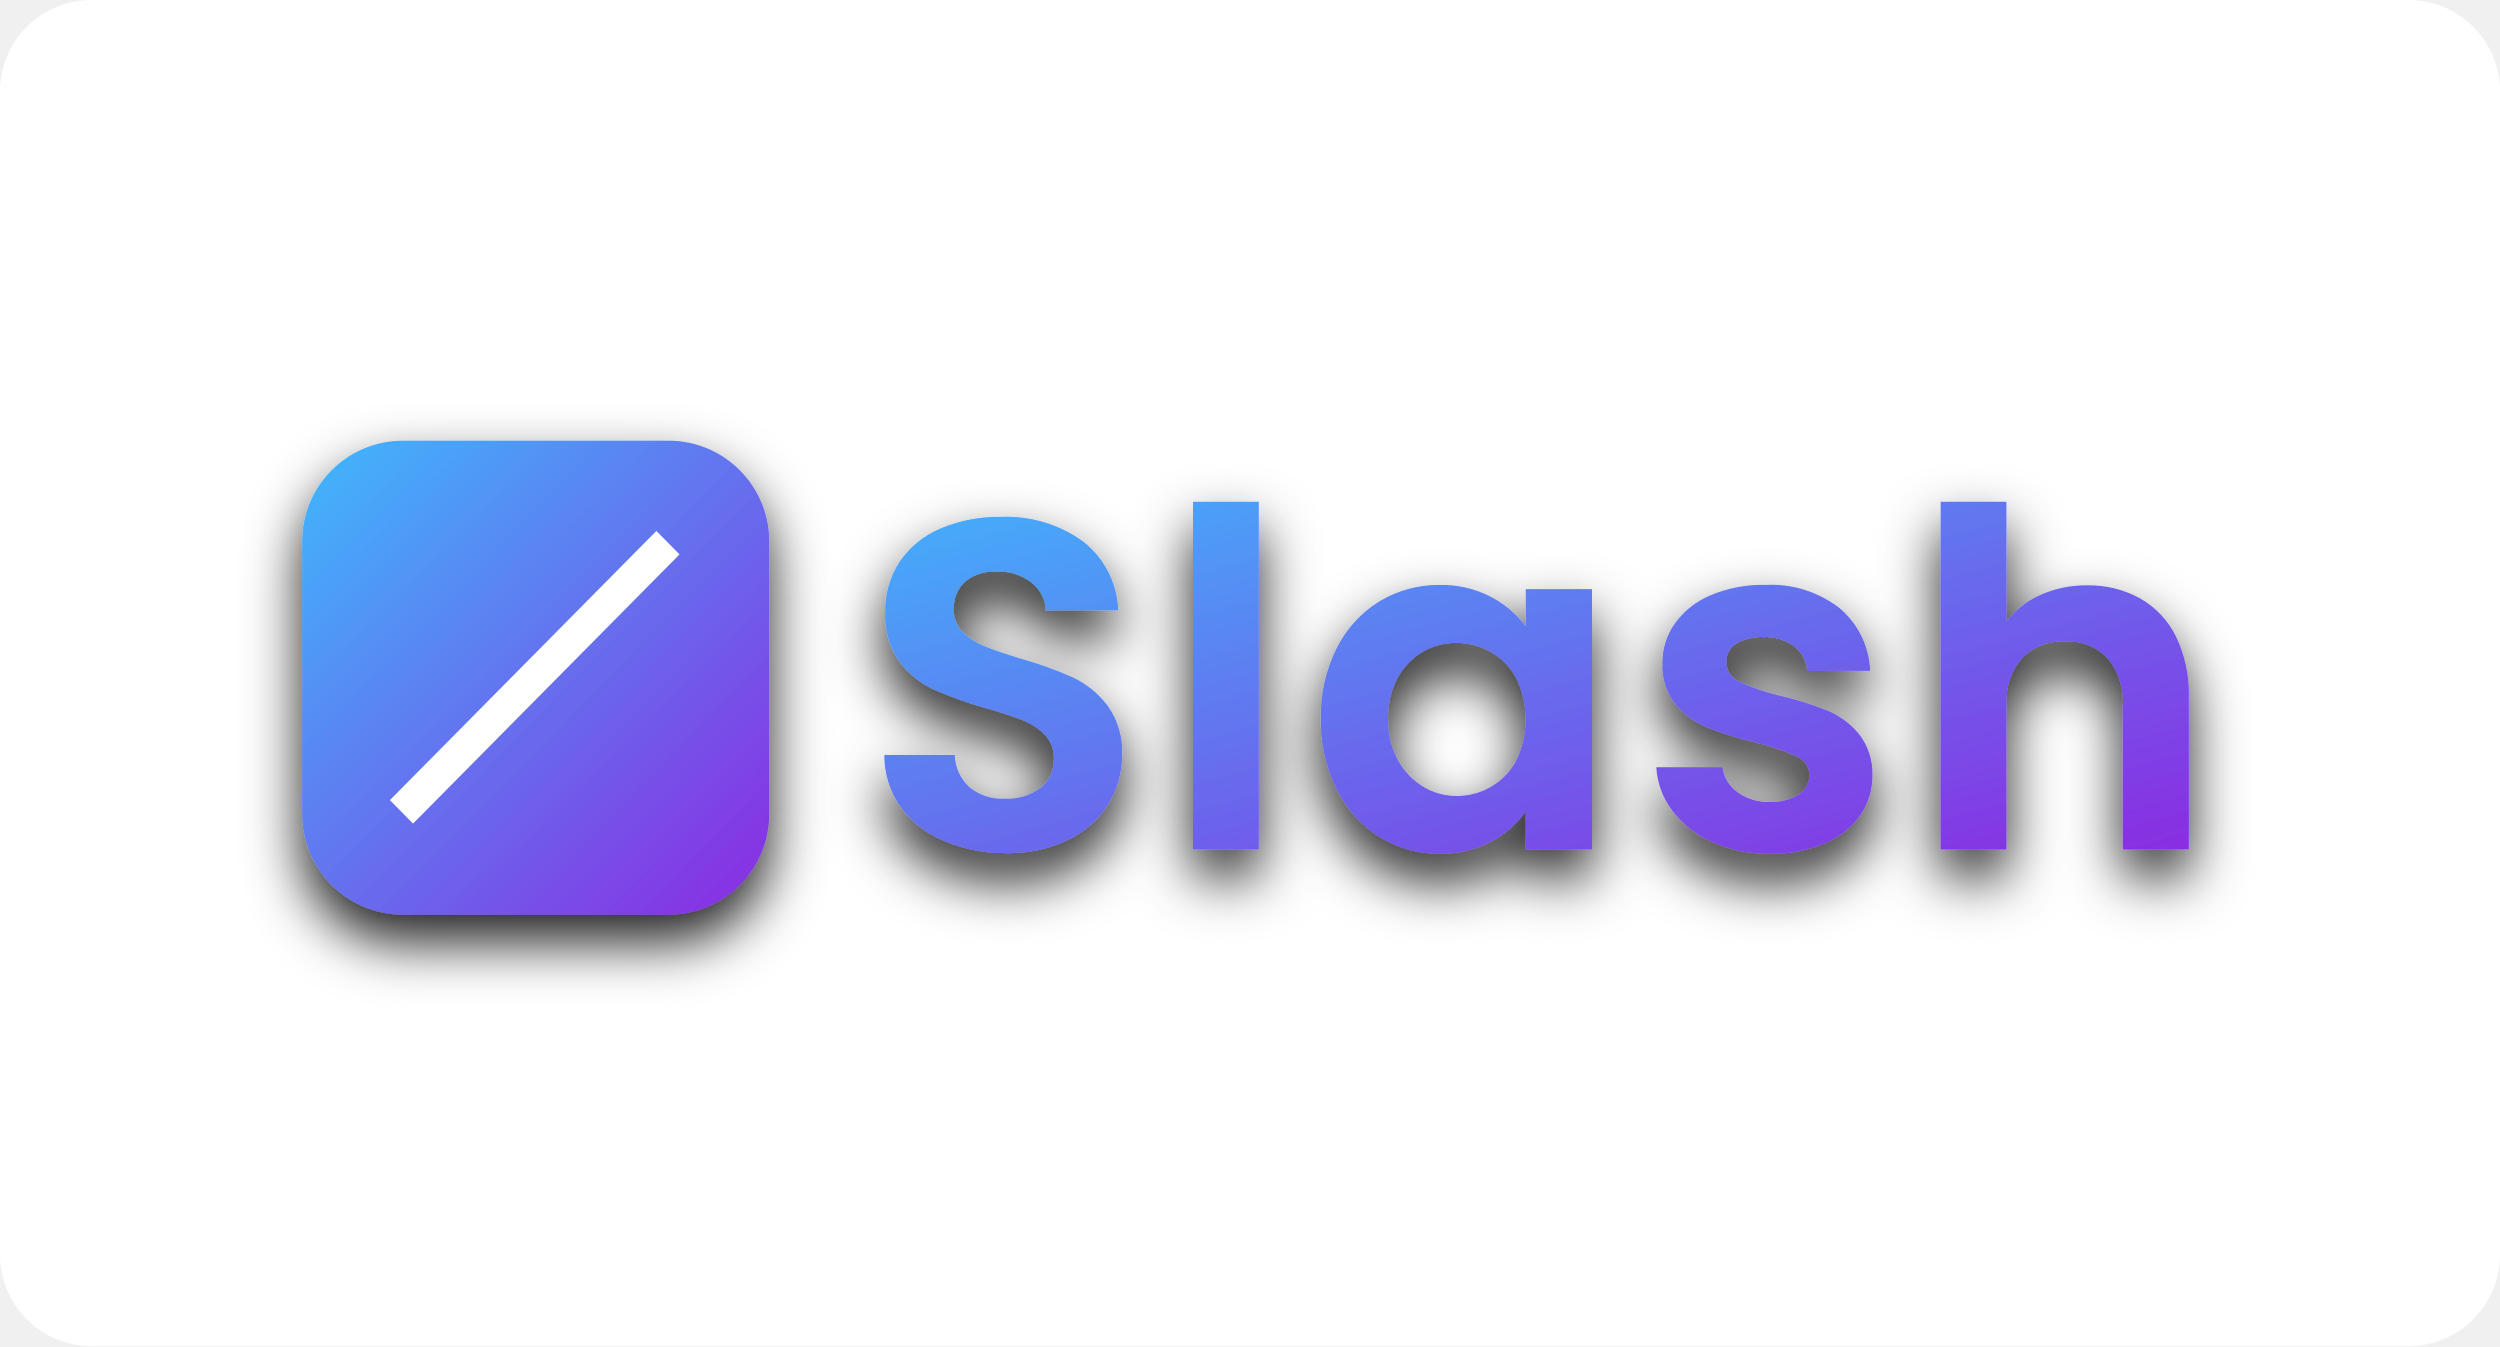
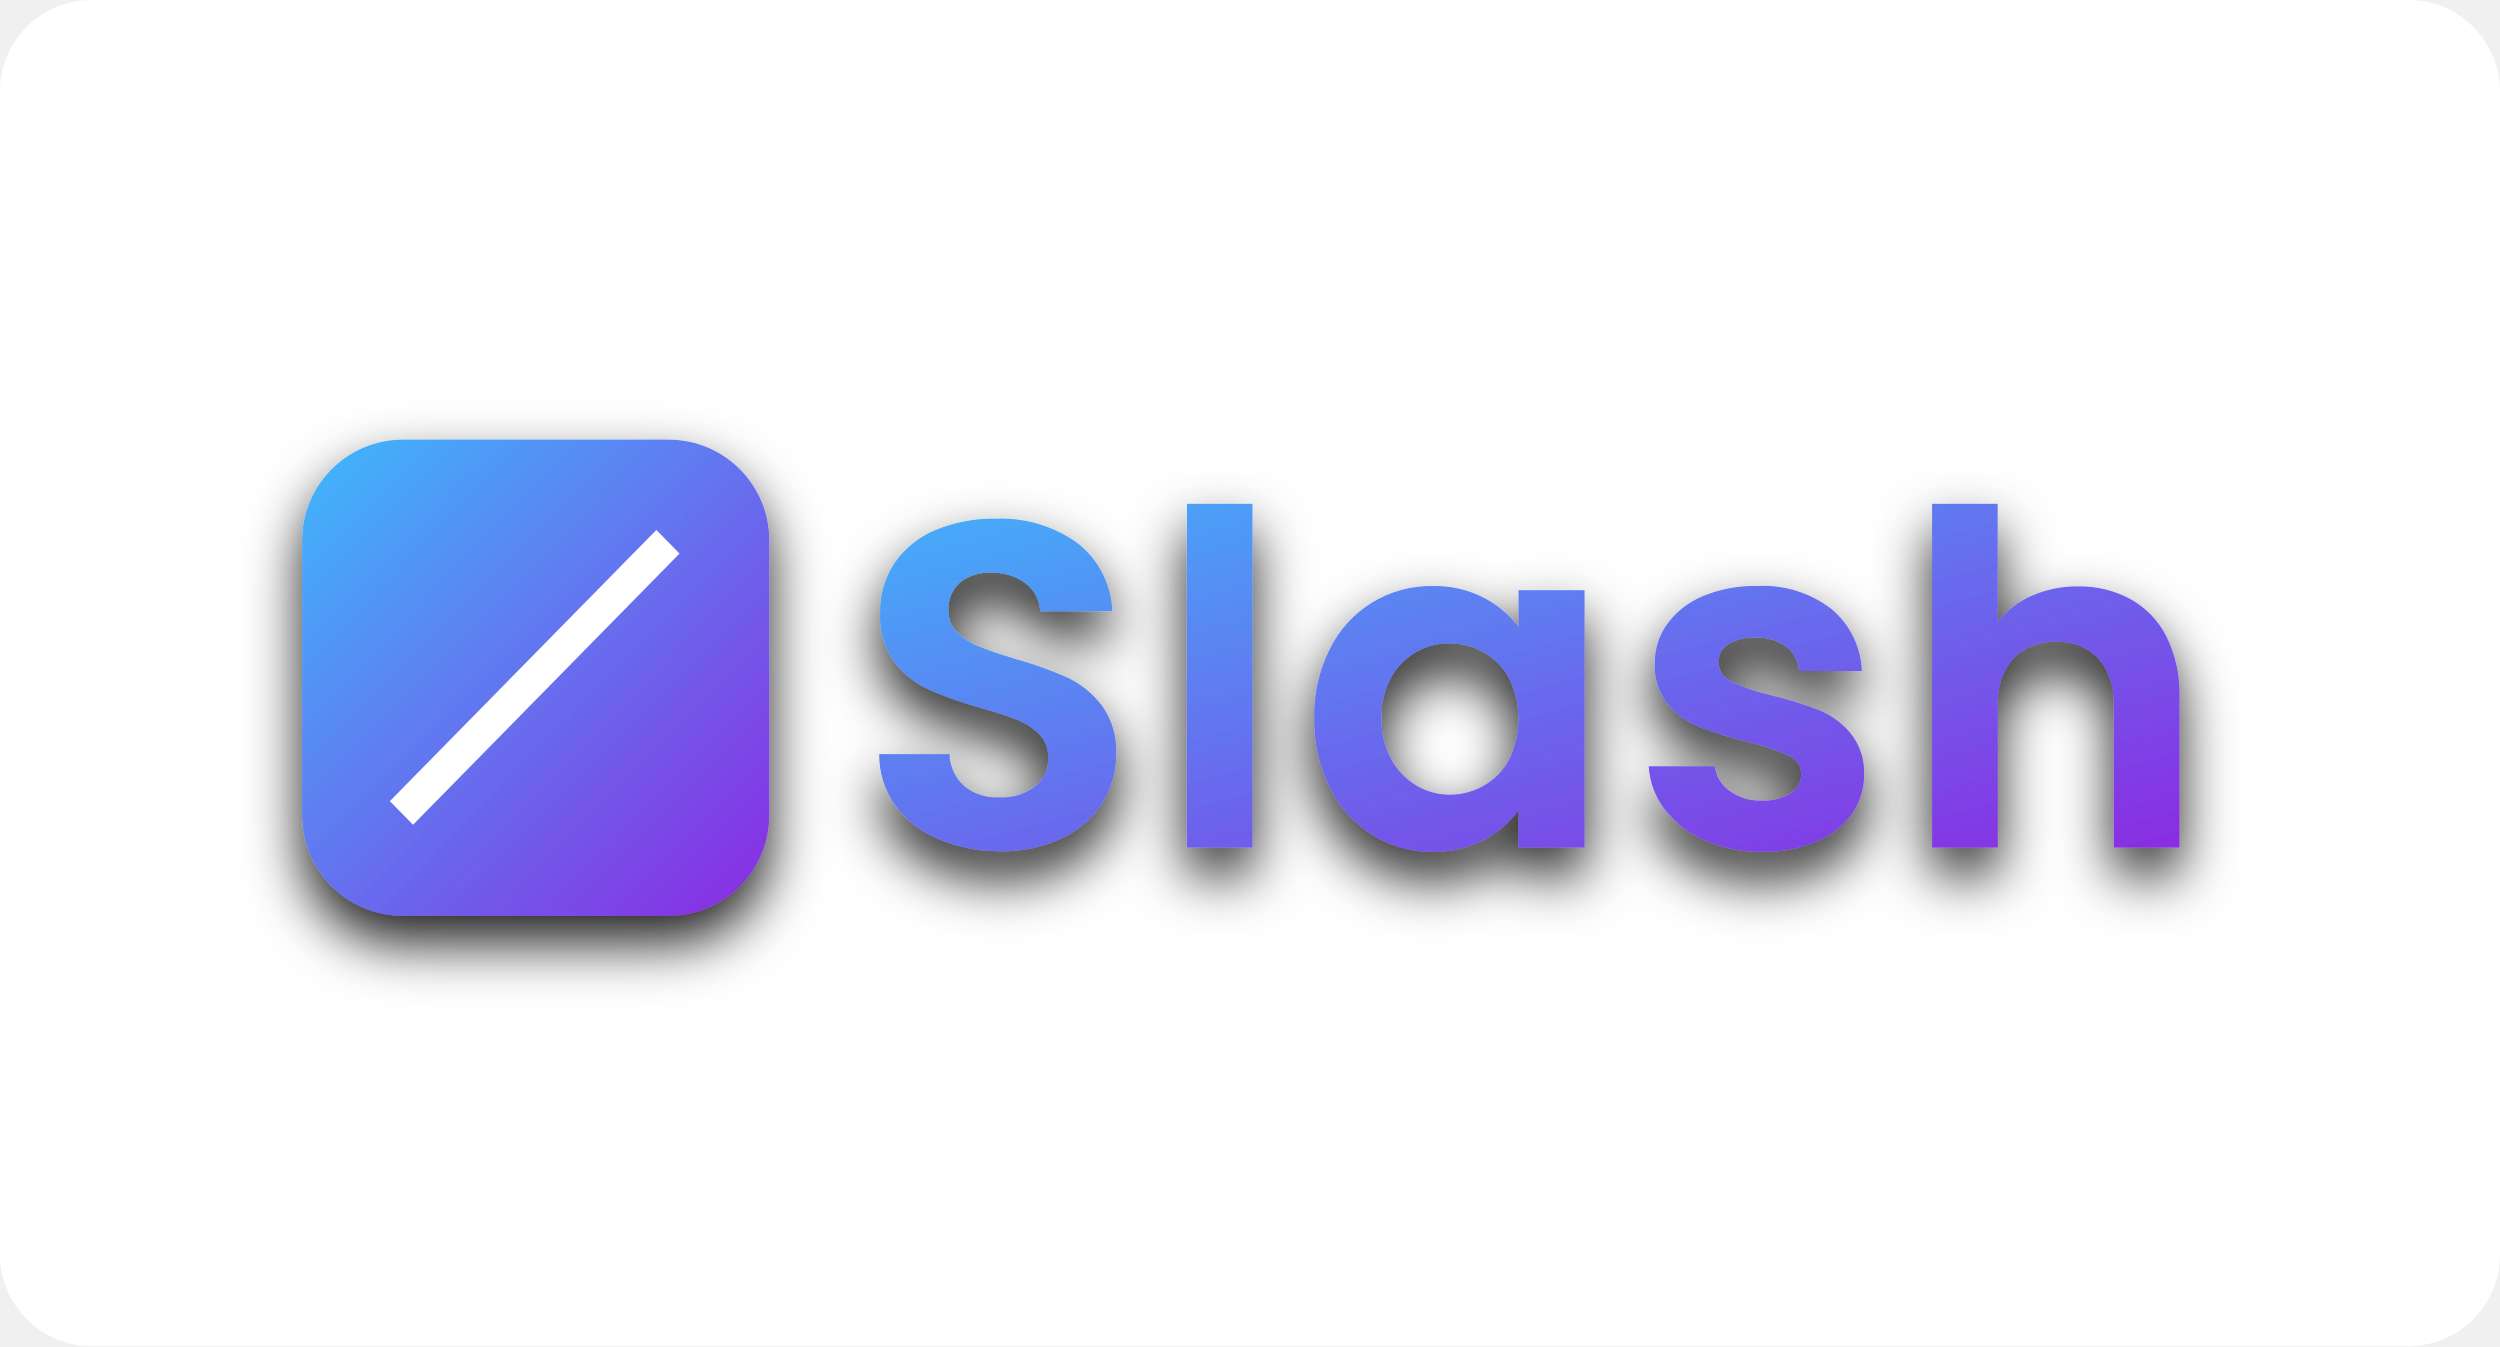
<svg xmlns="http://www.w3.org/2000/svg" xmlns:xlink="http://www.w3.org/1999/xlink" width="273" height="147" viewBox="0 0 273 147">
  <defs>
    <linearGradient id="linear-gradient" x1="-0.062" y1="-0.061" x2="1.018" y2="1" gradientUnits="objectBoundingBox">
      <stop offset="0" stop-color="#3eb9fc" />
      <stop offset="1" stop-color="#8b2ae1" />
    </linearGradient>
-     <filter id="パス_57689" x="87.556" y="48.791" width="160.458" height="56.433" filterUnits="userSpaceOnUse">
+     <filter id="パス_57689" x="87" y="49.008" width="160" height="56" filterUnits="userSpaceOnUse">
      <feOffset dy="3" input="SourceAlpha" />
      <feGaussianBlur stdDeviation="3" result="blur" />
      <feFlood flood-opacity="0.878" />
      <feComposite operator="in" in2="blur" />
      <feComposite in="SourceGraphic" />
    </filter>
    <linearGradient id="linear-gradient-2" x1="0" y1="0" x2="1" xlink:href="#linear-gradient" />
-     <filter id="長方形_18018" x="24" y="42.12" width="69" height="69.76" filterUnits="userSpaceOnUse">
+     <filter id="長方形_18018" x="24" y="42.008" width="69" height="70" filterUnits="userSpaceOnUse">
      <feOffset dy="3" input="SourceAlpha" />
      <feGaussianBlur stdDeviation="3" result="blur-2" />
      <feFlood flood-opacity="0.878" />
      <feComposite operator="in" in2="blur-2" />
      <feComposite in="SourceGraphic" />
    </filter>
  </defs>
  <g id="グループ_69047" data-name="グループ 69047" transform="translate(-20 -2748)">
    <path id="パス_59567" data-name="パス 59567" d="M10,0H263a10,10,0,0,1,10,10V137a10,10,0,0,1-10,10H10A10,10,0,0,1,0,137V10A10,10,0,0,1,10,0Z" transform="translate(20 2748)" fill="#fff" />
    <g id="グループ_67150" data-name="グループ 67150" transform="translate(52.535 2865.39)">
      <g transform="matrix(1, 0, 0, 1, -32.53, -117.39)" filter="url(#パス_57689)">
-         <path id="パス_57689-2" data-name="パス 57689" d="M283.977,87.716A11.074,11.074,0,0,1,279.59,84.3a8.651,8.651,0,0,1-1.77-4.772h7.235a3.944,3.944,0,0,0,1.616,2.719,5.632,5.632,0,0,0,3.516,1.078,5.451,5.451,0,0,0,3.207-.823,2.483,2.483,0,0,0,1.154-2.1,2.223,2.223,0,0,0-1.411-2.078,26.584,26.584,0,0,0-4.488-1.515,37.907,37.907,0,0,1-5.21-1.591,9.037,9.037,0,0,1-3.487-2.514,6.744,6.744,0,0,1-1.462-4.567,7.37,7.37,0,0,1,1.36-4.31,9.134,9.134,0,0,1,3.9-3.079,14.62,14.62,0,0,1,5.986-1.129,12.2,12.2,0,0,1,8.105,2.54,9.407,9.407,0,0,1,3.335,6.85H294.3a3.717,3.717,0,0,0-1.409-2.694,5.244,5.244,0,0,0-3.363-1,5.3,5.3,0,0,0-3,.717,2.294,2.294,0,0,0-1.052,2,2.35,2.35,0,0,0,1.437,2.181,22.337,22.337,0,0,0,4.464,1.514,37.836,37.836,0,0,1,5.08,1.592,8.95,8.95,0,0,1,3.463,2.54,6.974,6.974,0,0,1,1.505,4.543,7.525,7.525,0,0,1-1.368,4.411,8.953,8.953,0,0,1-3.9,3.055,14.766,14.766,0,0,1-5.926,1.1,15,15,0,0,1-6.253-1.252Zm-36.4-.592a12.924,12.924,0,0,1-4.669-5.208,16.734,16.734,0,0,1-1.719-7.722,16.458,16.458,0,0,1,1.719-7.643,12.6,12.6,0,0,1,4.669-5.131,12.444,12.444,0,0,1,6.6-1.794,11.589,11.589,0,0,1,5.565,1.283,11.317,11.317,0,0,1,3.824,3.233V60.087h7.235V88.511h-7.235V84.355a10.666,10.666,0,0,1-3.824,3.309,11.687,11.687,0,0,1-5.618,1.308,12.083,12.083,0,0,1-6.542-1.847Zm4.748-20.216a7.341,7.341,0,0,0-2.747,2.848,8.928,8.928,0,0,0-1.052,4.438,9.221,9.221,0,0,0,1.052,4.5,7.594,7.594,0,0,0,2.771,2.95,7.047,7.047,0,0,0,3.67,1.026,7.4,7.4,0,0,0,3.746-1,7.22,7.22,0,0,0,2.771-2.872,10.332,10.332,0,0,0,0-8.981,7.221,7.221,0,0,0-2.771-2.872,7.4,7.4,0,0,0-3.746-1,7.276,7.276,0,0,0-3.694.968ZM200.062,87.584a11.073,11.073,0,0,1-4.748-3.694,9.727,9.727,0,0,1-1.794-5.7h7.7a4.97,4.97,0,0,0,1.563,3.489,5.541,5.541,0,0,0,3.874,1.283,5.964,5.964,0,0,0,3.951-1.2,3.92,3.92,0,0,0,1.437-3.156A3.648,3.648,0,0,0,211.066,76a6.854,6.854,0,0,0-2.439-1.616,40.442,40.442,0,0,0-4.024-1.314,42.962,42.962,0,0,1-5.671-2.027,9.92,9.92,0,0,1-3.746-3.026,8.627,8.627,0,0,1-1.565-5.413,9.677,9.677,0,0,1,1.592-5.541,10.121,10.121,0,0,1,4.464-3.617,16.248,16.248,0,0,1,6.566-1.257,14.256,14.256,0,0,1,9,2.694,9.992,9.992,0,0,1,3.824,7.525h-7.9a4.1,4.1,0,0,0-1.563-3.055,5.9,5.9,0,0,0-3.874-1.2,4.984,4.984,0,0,0-3.361,1.078,3.9,3.9,0,0,0-1.257,3.13,3.234,3.234,0,0,0,.949,2.394,7.2,7.2,0,0,0,2.36,1.539q1.411.592,3.976,1.368a41.745,41.745,0,0,1,5.7,2.052,10.233,10.233,0,0,1,3.8,3.079,8.552,8.552,0,0,1,1.591,5.388A10.141,10.141,0,0,1,218,83.517a10.522,10.522,0,0,1-4.363,3.925,14.879,14.879,0,0,1-6.824,1.462,17,17,0,0,1-6.747-1.32Zm128.71.927V72.81a7.366,7.366,0,0,0-1.693-5.208,5.986,5.986,0,0,0-4.618-1.821,6.145,6.145,0,0,0-4.695,1.821,7.3,7.3,0,0,0-1.71,5.208v15.7h-7.183V50.542h7.183V63.626a9.373,9.373,0,0,1,3.694-2.908,12.246,12.246,0,0,1,5.131-1.052,11.539,11.539,0,0,1,5.747,1.411,9.718,9.718,0,0,1,3.934,4.156,14.268,14.268,0,0,1,1.411,6.593V88.5Zm-101.54,0V50.542h7.183V88.511Z" transform="translate(-96.96 4.25)" fill="url(#linear-gradient)" />
+         <path id="パス_57689-2" data-name="パス 57689" d="M283.686,87.3a11.027,11.027,0,0,1-4.373-3.378,8.512,8.512,0,0,1-1.764-4.718h7.212a3.894,3.894,0,0,0,1.611,2.688,5.646,5.646,0,0,0,3.5,1.066,5.467,5.467,0,0,0,3.2-.814,2.45,2.45,0,0,0,1.15-2.076,2.2,2.2,0,0,0-1.406-2.055,26.646,26.646,0,0,0-4.474-1.5,38.012,38.012,0,0,1-5.193-1.573,9.006,9.006,0,0,1-3.476-2.486,6.633,6.633,0,0,1-1.457-4.516,7.247,7.247,0,0,1,1.356-4.261,9.093,9.093,0,0,1,3.887-3.044,14.677,14.677,0,0,1,5.967-1.116,12.228,12.228,0,0,1,8.079,2.511,9.273,9.273,0,0,1,3.324,6.773h-6.854a3.666,3.666,0,0,0-1.4-2.664,5.257,5.257,0,0,0-3.352-.989,5.317,5.317,0,0,0-2.99.709,2.263,2.263,0,0,0-1.049,1.977,2.323,2.323,0,0,0,1.432,2.156,22.39,22.39,0,0,0,4.45,1.5,37.936,37.936,0,0,1,5.064,1.574,8.917,8.917,0,0,1,3.452,2.511,6.859,6.859,0,0,1,1.5,4.492,7.4,7.4,0,0,1-1.364,4.361,8.914,8.914,0,0,1-3.887,3.021,14.824,14.824,0,0,1-5.907,1.088,15.057,15.057,0,0,1-6.233-1.238ZM247.4,86.712a12.815,12.815,0,0,1-4.654-5.149,16.435,16.435,0,0,1-1.713-7.635,16.164,16.164,0,0,1,1.713-7.557,12.283,12.283,0,0,1,11.233-6.847,11.629,11.629,0,0,1,5.547,1.269,11.258,11.258,0,0,1,3.812,3.2V59.98h7.212v28.1H263.34V83.975a10.607,10.607,0,0,1-3.812,3.272,11.727,11.727,0,0,1-5.6,1.293,12.117,12.117,0,0,1-6.521-1.826Zm4.733-19.989A7.285,7.285,0,0,0,249.4,69.54a8.77,8.77,0,0,0-1.049,4.388,9.058,9.058,0,0,0,1.049,4.449,7.534,7.534,0,0,0,2.762,2.917,7.067,7.067,0,0,0,3.658,1.014,7.422,7.422,0,0,0,3.734-.989,7.165,7.165,0,0,0,2.762-2.84,10.142,10.142,0,0,0,0-8.88,7.166,7.166,0,0,0-2.762-2.84,7.422,7.422,0,0,0-3.734-.989,7.3,7.3,0,0,0-3.682.957ZM200.041,87.167a11.025,11.025,0,0,1-4.733-3.652,9.564,9.564,0,0,1-1.788-5.636H201.2a4.9,4.9,0,0,0,1.558,3.45,5.552,5.552,0,0,0,3.862,1.269,5.978,5.978,0,0,0,3.938-1.186,3.863,3.863,0,0,0,1.432-3.12,3.59,3.59,0,0,0-.976-2.577,6.836,6.836,0,0,0-2.431-1.6,40.544,40.544,0,0,0-4.011-1.3,43.053,43.053,0,0,1-5.653-2,9.873,9.873,0,0,1-3.734-2.992,8.48,8.48,0,0,1-1.56-5.352,9.512,9.512,0,0,1,1.587-5.479,10.073,10.073,0,0,1,4.45-3.576A16.311,16.311,0,0,1,206.2,52.17a14.292,14.292,0,0,1,8.971,2.664,9.854,9.854,0,0,1,3.812,7.44H211.11a4.043,4.043,0,0,0-1.558-3.021,5.914,5.914,0,0,0-3.862-1.186,5,5,0,0,0-3.35,1.066,3.84,3.84,0,0,0-1.253,3.095,3.184,3.184,0,0,0,.946,2.367,7.183,7.183,0,0,0,2.352,1.522q1.406.585,3.963,1.353a41.832,41.832,0,0,1,5.682,2.029,10.184,10.184,0,0,1,3.788,3.044A8.407,8.407,0,0,1,219.4,77.87a9.966,9.966,0,0,1-1.483,5.276,10.459,10.459,0,0,1-4.349,3.881,14.933,14.933,0,0,1-6.8,1.446,17.065,17.065,0,0,1-6.725-1.305Zm128.3.917V72.559a7.245,7.245,0,0,0-1.688-5.149,5.993,5.993,0,0,0-4.6-1.8,6.152,6.152,0,0,0-4.68,1.8,7.18,7.18,0,0,0-1.7,5.149V88.083H308.5V50.542h7.16V63.479a9.331,9.331,0,0,1,3.682-2.875,12.292,12.292,0,0,1,5.115-1.04,11.577,11.577,0,0,1,5.728,1.4,9.642,9.642,0,0,1,3.921,4.109,14.011,14.011,0,0,1,1.407,6.519V88.073Zm-101.213,0V50.542h7.16V88.084Z" transform="translate(-97.52 4.47)" fill="url(#linear-gradient)" />
      </g>
-       <g id="グループ_69044" data-name="グループ 69044" transform="translate(-20.535 -48.271)">
-         <g transform="matrix(1, 0, 0, 1, -12, -69.12)" filter="url(#長方形_18018)">
-           <rect id="長方形_18018-2" data-name="長方形 18018" width="51" height="51.761" rx="11" transform="translate(33 48.12)" fill="url(#linear-gradient-2)" />
+       <g id="グループ_69044" data-name="グループ 69044" transform="translate(0.465 -69.382)">
+         <g transform="matrix(1, 0, 0, 1, -33, -48.01)" filter="url(#長方形_18018)">
+           <rect id="長方形_18018-2" data-name="長方形 18018" width="51" height="52" rx="11" transform="translate(33 48.01)" fill="url(#linear-gradient-2)" />
        </g>
-         <path id="長方形_18019" data-name="長方形 18019" d="M0,0,3.6.02l.208,41.363-3.6-.02Z" transform="translate(59.674 -11.138) rotate(45)" fill="#fff" />
+         <path id="長方形_18019" data-name="長方形 18019" d="M0,0,3.614.034l.363,41.518L.363,41.518Z" transform="translate(38.674 9.862) rotate(45)" fill="#fff" />
      </g>
    </g>
  </g>
</svg>
